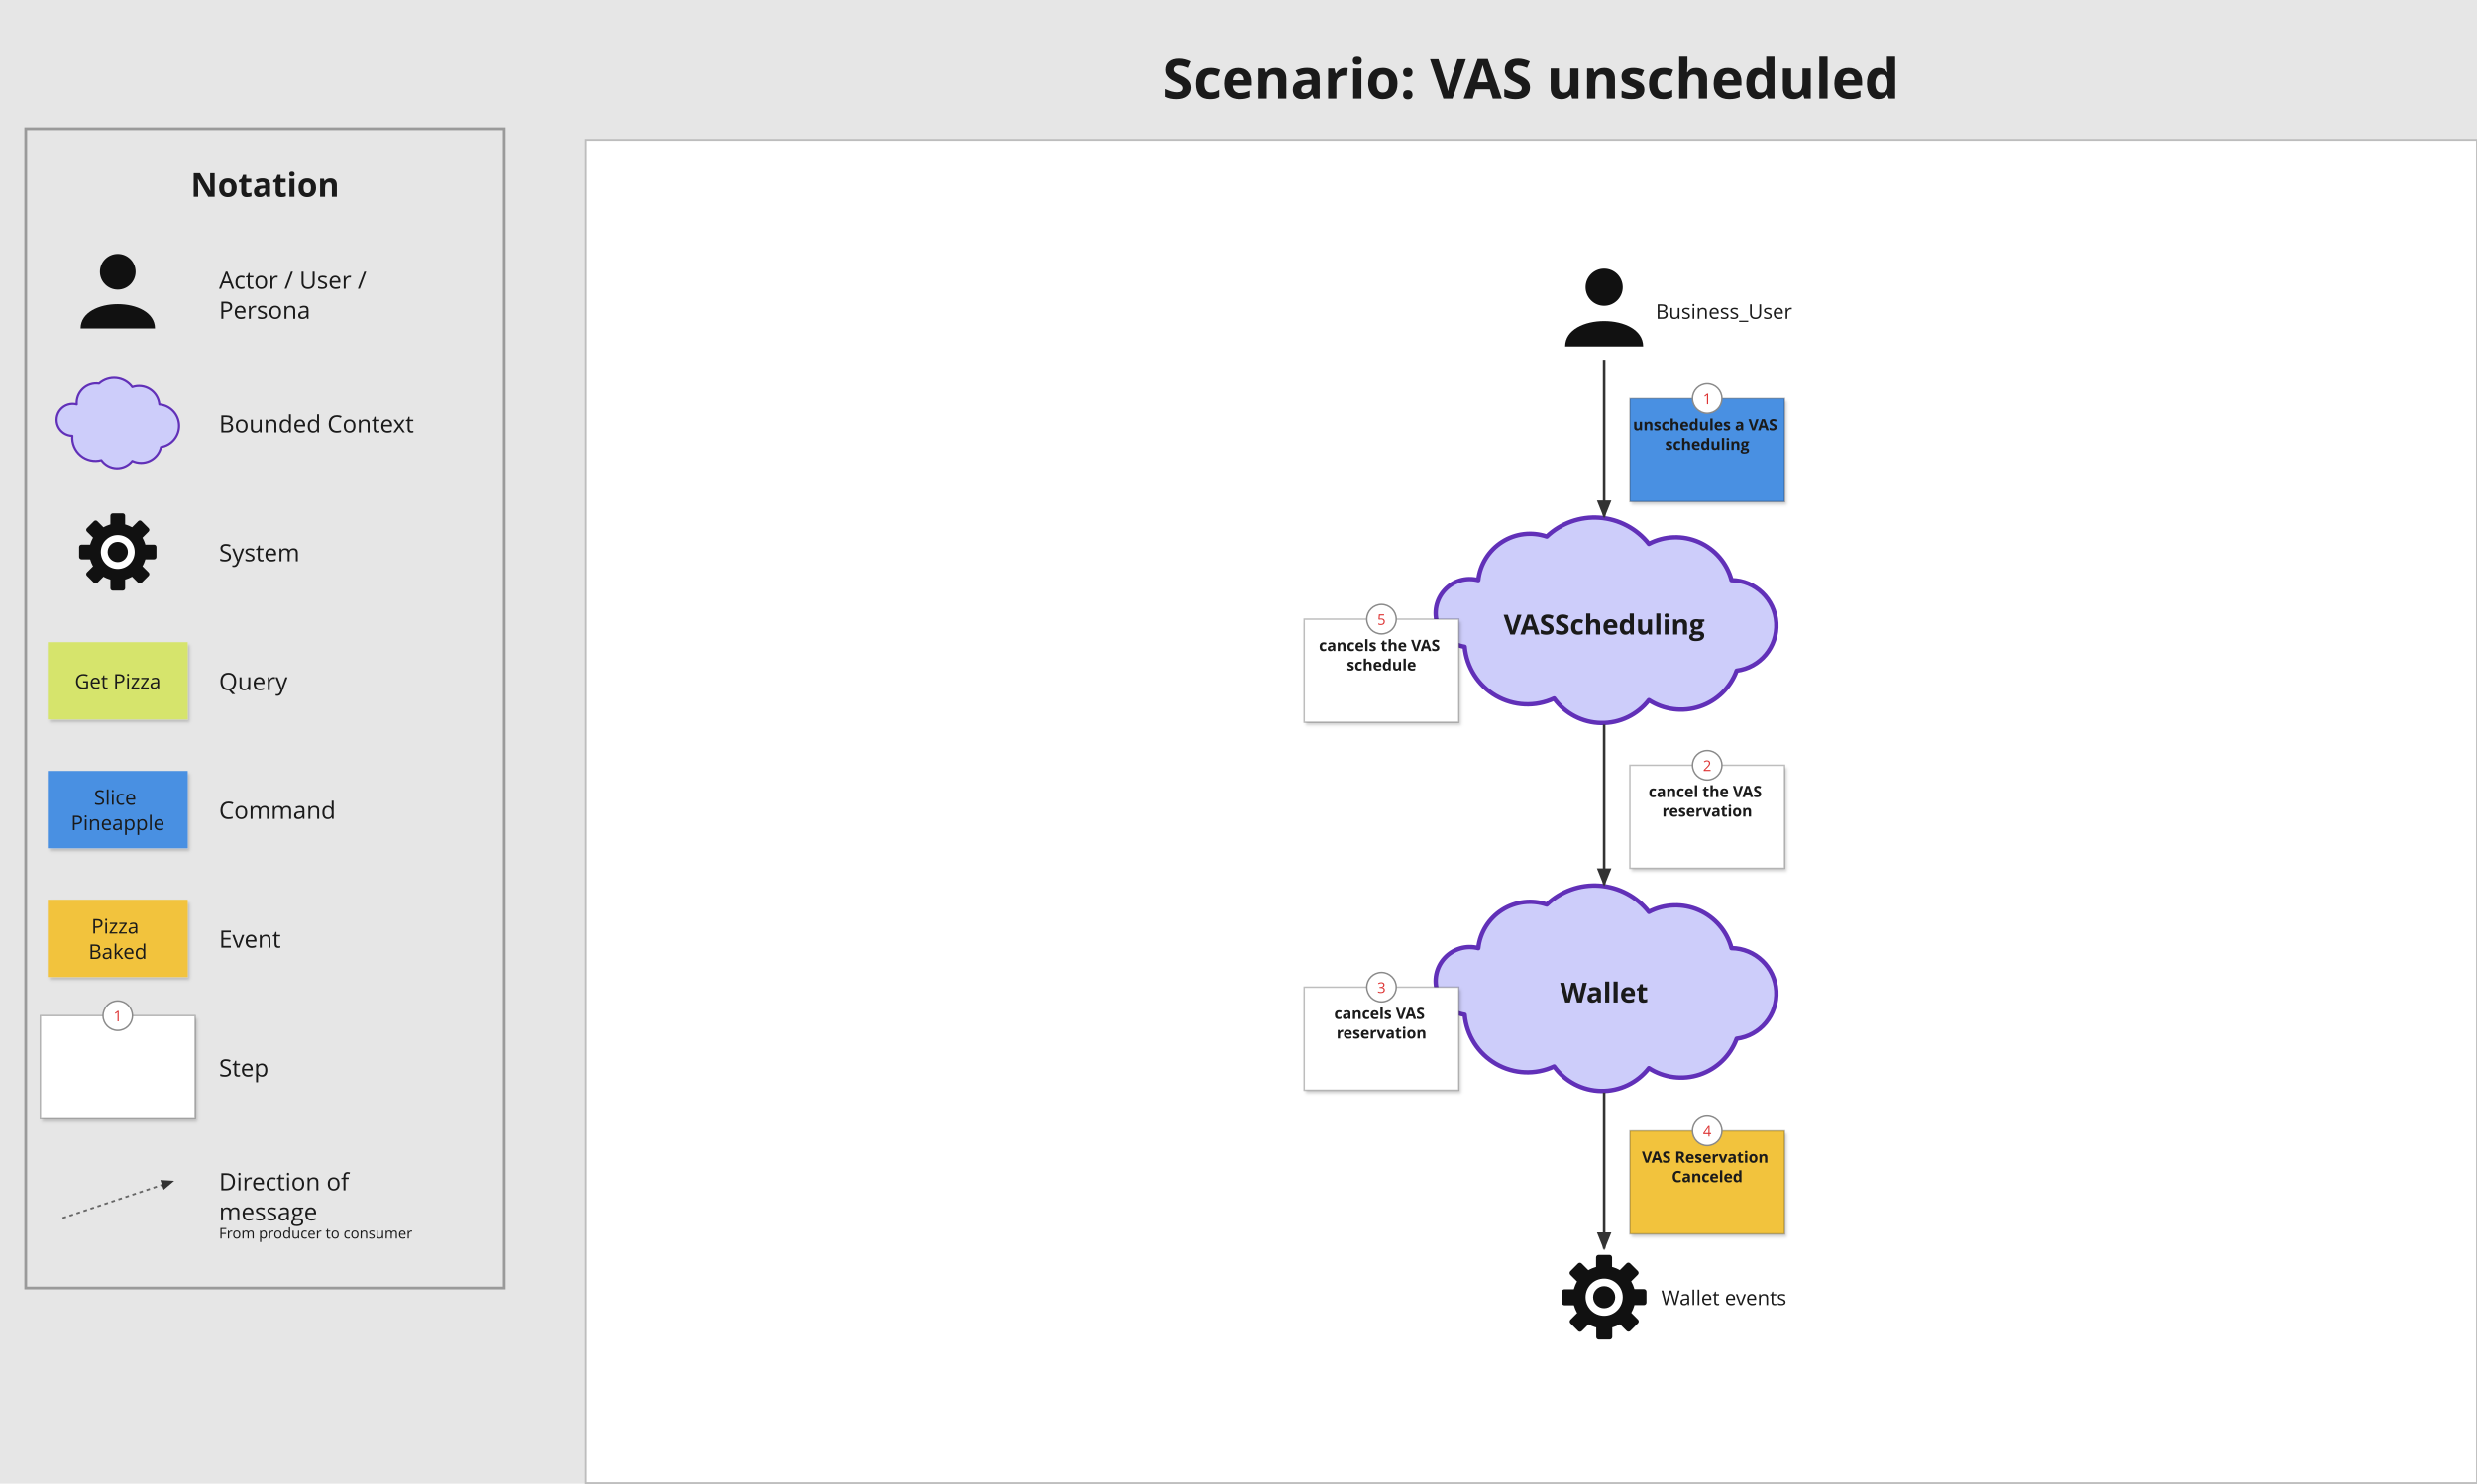
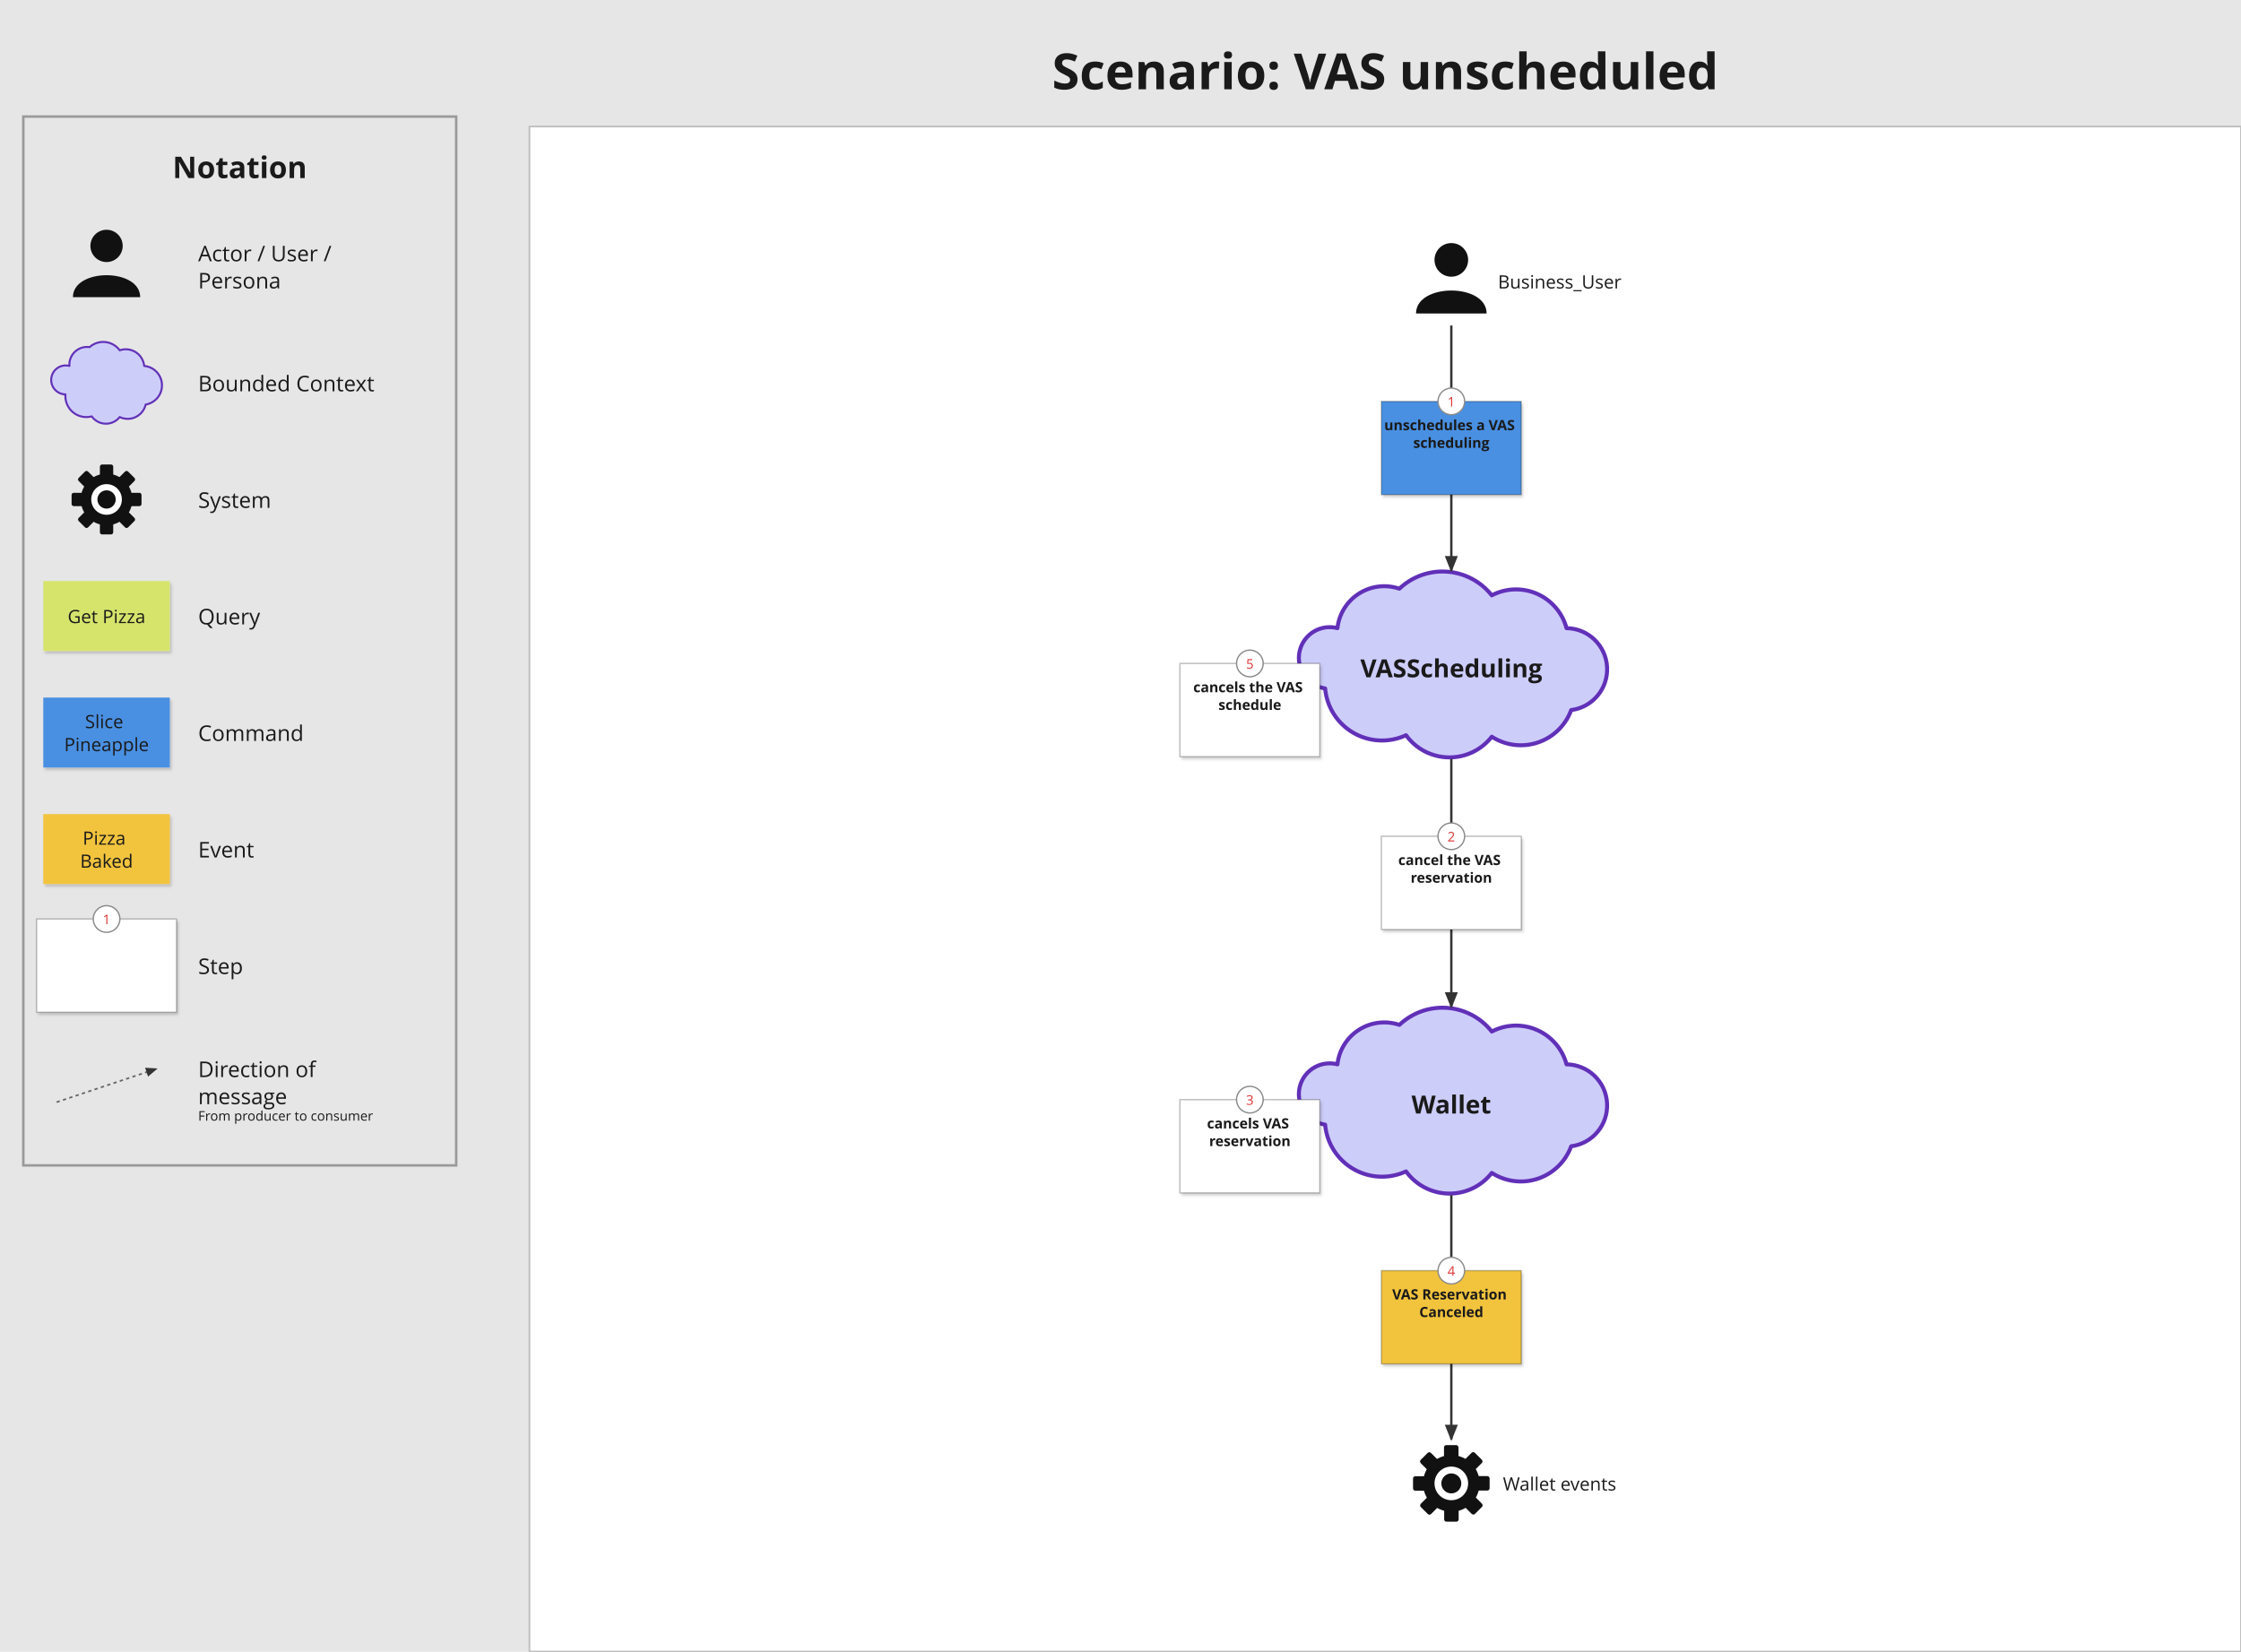
- <svg xmlns="http://www.w3.org/2000/svg" width="1346" height="806" viewBox="0 0 1346 806" font-family="'Open Sans', Arial, Helvetica, sans-serif">
+ <svg xmlns="http://www.w3.org/2000/svg" width="1346" height="992" viewBox="0 0 1346 992" font-family="'Open Sans', Arial, Helvetica, sans-serif">
  <defs>
    <filter id="shadow" x="-20%" y="-20%" width="150%" height="160%">
      <feDropShadow dx="1" dy="1.5" stdDeviation="1" flood-opacity="0.18" />
    </filter>
    <marker id="arrow" viewBox="0 0 10 10" refX="9" refY="5" markerWidth="7" markerHeight="7" orient="auto-start-reverse">
      <path d="M0,1L10,5L0,9Z" fill="#333" />
    </marker>
    <marker id="arrow-grey" viewBox="0 0 10 10" refX="9" refY="5" markerWidth="7" markerHeight="7" orient="auto-start-reverse">
      <path d="M0,1L10,5L0,9Z" fill="#9a9a9a" />
    </marker>
  </defs>
-   <rect width="1346" height="806" fill="#e6e6e6" />
+   <rect width="1346" height="992" fill="#e6e6e6" />
  <text x="832" y="42" font-size="30" font-weight="700" text-anchor="middle" dominant-baseline="central" fill="#1a1a1a">
    <tspan x="832" dy="0">Scenario: VAS unscheduled</tspan>
  </text>
-   <rect x="318" y="76" width="1028" height="730" fill="#fff" stroke="#bdbdbd" />
+   <rect x="318" y="76" width="1028" height="916" fill="#fff" stroke="#bdbdbd" />
  <g transform="translate(14,70)">
    <rect width="260" height="630" fill="#e6e6e6" stroke="#9a9a9a" stroke-width="1.5" />
    <text x="130" y="30" font-size="18" font-weight="700" text-anchor="middle" dominant-baseline="central" fill="#1a1a1a">
      <tspan x="130" dy="0">Notation</tspan>
    </text>
    <g transform="translate(50,90)">
      <circle cy="-12.3" r="9.7" fill="#111" />
      <path fill="#111" d="M-20.2,18.5C-20.2,0.9 20.2,0.9 20.2,18.5Z" />
    </g>
    <text x="105" y="81.9" font-size="13" font-weight="400" text-anchor="start" dominant-baseline="central" fill="#1a1a1a">
      <tspan x="105" dy="0">Actor / User /</tspan>
      <tspan x="105" dy="16.3">Persona</tspan>
    </text>
    <g transform="translate(50,160)">
      <path d="M-22.3,-10.2A10.6,10.6 0 0,1 -10.2,-21.5A12.3,12.3 0 0,1 7.9,-19.6A11.1,11.1 0 0,1 22.6,-10.2A11.7,11.7 0 0,1 23.5,13A11.1,11.1 0 0,1 7.9,20.5A10.5,10.5 0 0,1 -8.9,20.1A12.6,12.6 0 0,1 -24.7,6.9A8.7,8.7 0 1,1 -22.3,-10.2Z" fill="#cdcdfa" stroke="#6130b8" stroke-width="1.2" stroke-linejoin="round" />
    </g>
    <text x="105" y="160" font-size="13" font-weight="400" text-anchor="start" dominant-baseline="central" fill="#1a1a1a">
      <tspan x="105" dy="0">Bounded Context</tspan>
    </text>
    <g transform="translate(50,230)">
      <circle r="15.5" fill="#111" />
      <rect x="-4" y="-21" width="8" height="8.4" rx="1.3" fill="#111" transform="rotate(0)" />
      <rect x="-4" y="-21" width="8" height="8.4" rx="1.3" fill="#111" transform="rotate(45)" />
      <rect x="-4" y="-21" width="8" height="8.4" rx="1.3" fill="#111" transform="rotate(90)" />
      <rect x="-4" y="-21" width="8" height="8.4" rx="1.3" fill="#111" transform="rotate(135)" />
      <rect x="-4" y="-21" width="8" height="8.4" rx="1.3" fill="#111" transform="rotate(180)" />
      <rect x="-4" y="-21" width="8" height="8.4" rx="1.3" fill="#111" transform="rotate(225)" />
      <rect x="-4" y="-21" width="8" height="8.4" rx="1.3" fill="#111" transform="rotate(270)" />
      <rect x="-4" y="-21" width="8" height="8.4" rx="1.3" fill="#111" transform="rotate(315)" />
      <circle r="9.2" fill="#fff" />
      <circle r="5.5" fill="#111" />
    </g>
    <text x="105" y="230" font-size="13" font-weight="400" text-anchor="start" dominant-baseline="central" fill="#1a1a1a">
      <tspan x="105" dy="0">System</tspan>
    </text>
    <g transform="translate(50,300)">
      <rect x="-38" y="-21" width="76" height="42" fill="#d6e46c" filter="url(#shadow)" />
      <text x="0" y="0" font-size="11" font-weight="400" text-anchor="middle" dominant-baseline="central" fill="#1a1a1a">
        <tspan x="0" dy="0">Get Pizza</tspan>
      </text>
    </g>
    <text x="105" y="300" font-size="13" font-weight="400" text-anchor="start" dominant-baseline="central" fill="#1a1a1a">
      <tspan x="105" dy="0">Query</tspan>
    </text>
    <g transform="translate(50,370)">
      <rect x="-38" y="-21" width="76" height="42" fill="#4a90e2" filter="url(#shadow)" />
      <text x="0" y="-6.9" font-size="11" font-weight="400" text-anchor="middle" dominant-baseline="central" fill="#1a1a1a">
        <tspan x="0" dy="0">Slice</tspan>
        <tspan x="0" dy="13.8">Pineapple</tspan>
      </text>
    </g>
    <text x="105" y="370" font-size="13" font-weight="400" text-anchor="start" dominant-baseline="central" fill="#1a1a1a">
      <tspan x="105" dy="0">Command</tspan>
    </text>
    <g transform="translate(50,440)">
      <rect x="-38" y="-21" width="76" height="42" fill="#f2c33c" filter="url(#shadow)" />
      <text x="0" y="-6.9" font-size="11" font-weight="400" text-anchor="middle" dominant-baseline="central" fill="#1a1a1a">
        <tspan x="0" dy="0">Pizza</tspan>
        <tspan x="0" dy="13.8">Baked</tspan>
      </text>
    </g>
    <text x="105" y="440" font-size="13" font-weight="400" text-anchor="start" dominant-baseline="central" fill="#1a1a1a">
      <tspan x="105" dy="0">Event</tspan>
    </text>
    <g transform="translate(50,510)">
      <rect x="-42" y="-28" width="84" height="56" fill="#ffffff" stroke="rgba(0,0,0,.25)" stroke-width="0.8" filter="url(#shadow)" />
      <circle cy="-28" r="8" fill="#fff" stroke="#8a8a8a" stroke-width="0.8" />
      <text x="0" y="-28" font-size="8" font-weight="400" text-anchor="middle" dominant-baseline="central" fill="#d33">
        <tspan x="0" dy="0">1</tspan>
      </text>
    </g>
    <text x="105" y="510" font-size="13" font-weight="400" text-anchor="start" dominant-baseline="central" fill="#1a1a1a">
      <tspan x="105" dy="0">Step</tspan>
    </text>
    <g transform="translate(50,580)">
      <path d="M-30,12L30,-8" stroke="#666" stroke-dasharray="2 2" marker-end="url(#arrow)" />
    </g>
    <text x="105" y="571.9" font-size="13" font-weight="400" text-anchor="start" dominant-baseline="central" fill="#1a1a1a">
      <tspan x="105" dy="0">Direction of</tspan>
      <tspan x="105" dy="16.3">message</tspan>
    </text>
    <text x="105" y="600" font-size="8" font-weight="400" text-anchor="start" dominant-baseline="central" fill="#1a1a1a">
      <tspan x="105" dy="0">From producer to consumer</tspan>
    </text>
  </g>
  <g transform="translate(716.7,86)">
    <g transform="translate(155,83)">
      <circle cy="-12.9" r="10.1" fill="#111" />
      <path fill="#111" d="M-21.2,19.3C-21.2,0.9 21.2,0.9 21.2,19.3Z" />
    </g>
-     <g transform="translate(155,251)">
+     <g transform="translate(155,313)">
      <path d="M-68.4,-21.7A28.3,28.3 0 0,1 -31.2,-45.4A37.7,37.7 0 0,1 24.3,-41.4A31.4,31.4 0 0,1 69.2,-21.7A24.7,24.7 0 0,1 72,27.5A32.2,32.2 0 0,1 24.3,43.5A32.2,32.2 0 0,1 -27.2,42.6A34.3,34.3 0 0,1 -75.8,14.5A18.5,18.5 0 1,1 -68.4,-21.7Z" fill="#cdcdfa" stroke="#6130b8" stroke-width="2.4" stroke-linejoin="round" />
    </g>
-     <text x="155" y="253" font-size="15" font-weight="700" text-anchor="middle" dominant-baseline="central" fill="#1a1a1a">
+     <text x="155" y="315" font-size="15" font-weight="700" text-anchor="middle" dominant-baseline="central" fill="#1a1a1a">
      <tspan x="155" dy="0">VASScheduling</tspan>
    </text>
-     <g transform="translate(155,451)">
+     <g transform="translate(155,575)">
      <path d="M-68.4,-21.7A28.3,28.3 0 0,1 -31.2,-45.4A37.7,37.7 0 0,1 24.3,-41.4A31.4,31.4 0 0,1 69.2,-21.7A24.7,24.7 0 0,1 72,27.5A32.2,32.2 0 0,1 24.3,43.5A32.2,32.2 0 0,1 -27.2,42.6A34.3,34.3 0 0,1 -75.8,14.5A18.5,18.5 0 1,1 -68.4,-21.7Z" fill="#cdcdfa" stroke="#6130b8" stroke-width="2.4" stroke-linejoin="round" />
    </g>
-     <text x="155" y="453" font-size="15" font-weight="700" text-anchor="middle" dominant-baseline="central" fill="#1a1a1a">
+     <text x="155" y="577" font-size="15" font-weight="700" text-anchor="middle" dominant-baseline="central" fill="#1a1a1a">
      <tspan x="155" dy="0">Wallet</tspan>
    </text>
-     <g transform="translate(155,619)">
+     <g transform="translate(155,805)">
      <circle r="17" fill="#111" />
      <rect x="-4.4" y="-23" width="8.7" height="9.2" rx="1.4" fill="#111" transform="rotate(0)" />
      <rect x="-4.4" y="-23" width="8.7" height="9.2" rx="1.4" fill="#111" transform="rotate(45)" />
      <rect x="-4.4" y="-23" width="8.7" height="9.2" rx="1.4" fill="#111" transform="rotate(90)" />
      <rect x="-4.4" y="-23" width="8.7" height="9.2" rx="1.4" fill="#111" transform="rotate(135)" />
      <rect x="-4.4" y="-23" width="8.7" height="9.2" rx="1.4" fill="#111" transform="rotate(180)" />
      <rect x="-4.4" y="-23" width="8.7" height="9.2" rx="1.4" fill="#111" transform="rotate(225)" />
      <rect x="-4.4" y="-23" width="8.7" height="9.2" rx="1.4" fill="#111" transform="rotate(270)" />
      <rect x="-4.4" y="-23" width="8.7" height="9.2" rx="1.4" fill="#111" transform="rotate(315)" />
      <circle r="10.1" fill="#fff" />
      <circle r="6" fill="#111" />
    </g>
-     <path d="M155,109.5C155,152.1 155,152.1 155,194.8" fill="none" stroke="#333" stroke-width="1.4" marker-end="url(#arrow)" />
-     <path d="M155,307.8C155,351.3 155,351.3 155,394.8" fill="none" stroke="#333" stroke-width="1.4" marker-end="url(#arrow)" />
-     <path d="M155,507.8C155,550.2 155,550.2 155,592.6" fill="none" stroke="#333" stroke-width="1.4" marker-end="url(#arrow)" />
-     <g transform="translate(211,158.6)">
+     <path d="M155,109.5C155,183.1 155,183.1 155,256.8" fill="none" stroke="#333" stroke-width="1.4" marker-end="url(#arrow)" />
+     <path d="M155,369.8C155,444.3 155,444.3 155,518.8" fill="none" stroke="#333" stroke-width="1.4" marker-end="url(#arrow)" />
+     <path d="M155,631.8C155,705.2 155,705.2 155,778.6" fill="none" stroke="#333" stroke-width="1.4" marker-end="url(#arrow)" />
+     <g transform="translate(155,183.1)">
      <rect x="-42" y="-28" width="84" height="56" fill="#4a90e2" stroke="rgba(0,0,0,.25)" stroke-width="0.8" filter="url(#shadow)" />
      <text x="0" y="-14" font-size="8.5" font-weight="700" text-anchor="middle" dominant-baseline="central" fill="#1a1a1a">
        <tspan x="0" dy="0">unschedules a VAS</tspan>
        <tspan x="0" dy="10.6">scheduling</tspan>
      </text>
      <circle cy="-28" r="8" fill="#fff" stroke="#8a8a8a" stroke-width="0.8" />
      <text x="0" y="-28" font-size="8" font-weight="400" text-anchor="middle" dominant-baseline="central" fill="#d33">
        <tspan x="0" dy="0">1</tspan>
      </text>
    </g>
-     <g transform="translate(211,357.9)">
+     <g transform="translate(155,444.3)">
      <rect x="-42" y="-28" width="84" height="56" fill="#ffffff" stroke="rgba(0,0,0,.25)" stroke-width="0.8" filter="url(#shadow)" />
      <text x="0" y="-14" font-size="8.5" font-weight="700" text-anchor="middle" dominant-baseline="central" fill="#1a1a1a">
        <tspan x="0" dy="0">cancel the VAS</tspan>
        <tspan x="0" dy="10.6">reservation</tspan>
      </text>
      <circle cy="-28" r="8" fill="#fff" stroke="#8a8a8a" stroke-width="0.8" />
      <text x="0" y="-28" font-size="8" font-weight="400" text-anchor="middle" dominant-baseline="central" fill="#d33">
        <tspan x="0" dy="0">2</tspan>
      </text>
    </g>
-     <g transform="translate(34,478.5)">
+     <g transform="translate(34,602.5)">
      <rect x="-42" y="-28" width="84" height="56" fill="#ffffff" stroke="rgba(0,0,0,.25)" stroke-width="0.8" filter="url(#shadow)" />
      <text x="0" y="-14" font-size="8.5" font-weight="700" text-anchor="middle" dominant-baseline="central" fill="#1a1a1a">
        <tspan x="0" dy="0">cancels VAS</tspan>
        <tspan x="0" dy="10.6">reservation</tspan>
      </text>
      <circle cy="-28" r="8" fill="#fff" stroke="#8a8a8a" stroke-width="0.8" />
      <text x="0" y="-28" font-size="8" font-weight="400" text-anchor="middle" dominant-baseline="central" fill="#d33">
        <tspan x="0" dy="0">3</tspan>
      </text>
    </g>
-     <g transform="translate(211,556.6)">
+     <g transform="translate(155,705.2)">
      <rect x="-42" y="-28" width="84" height="56" fill="#f2c33c" stroke="rgba(0,0,0,.25)" stroke-width="0.8" filter="url(#shadow)" />
      <text x="0" y="-14" font-size="8.5" font-weight="700" text-anchor="middle" dominant-baseline="central" fill="#1a1a1a">
        <tspan x="0" dy="0">VAS Reservation</tspan>
        <tspan x="0" dy="10.6">Canceled</tspan>
      </text>
      <circle cy="-28" r="8" fill="#fff" stroke="#8a8a8a" stroke-width="0.8" />
      <text x="0" y="-28" font-size="8" font-weight="400" text-anchor="middle" dominant-baseline="central" fill="#d33">
        <tspan x="0" dy="0">4</tspan>
      </text>
    </g>
-     <g transform="translate(34,278.5)">
+     <g transform="translate(34,340.5)">
      <rect x="-42" y="-28" width="84" height="56" fill="#ffffff" stroke="rgba(0,0,0,.25)" stroke-width="0.8" filter="url(#shadow)" />
      <text x="0" y="-14" font-size="8.5" font-weight="700" text-anchor="middle" dominant-baseline="central" fill="#1a1a1a">
        <tspan x="0" dy="0">cancels the VAS</tspan>
        <tspan x="0" dy="10.6">schedule</tspan>
      </text>
      <circle cy="-28" r="8" fill="#fff" stroke="#8a8a8a" stroke-width="0.8" />
      <text x="0" y="-28" font-size="8" font-weight="400" text-anchor="middle" dominant-baseline="central" fill="#d33">
        <tspan x="0" dy="0">5</tspan>
      </text>
    </g>
    <text x="183" y="83" font-size="11" font-weight="400" text-anchor="start" dominant-baseline="central" fill="#1a1a1a">
      <tspan x="183" dy="0">Business_User</tspan>
    </text>
-     <text x="186" y="619" font-size="11" font-weight="400" text-anchor="start" dominant-baseline="central" fill="#1a1a1a">
+     <text x="186" y="805" font-size="11" font-weight="400" text-anchor="start" dominant-baseline="central" fill="#1a1a1a">
      <tspan x="186" dy="0">Wallet events</tspan>
    </text>
  </g>
</svg>
